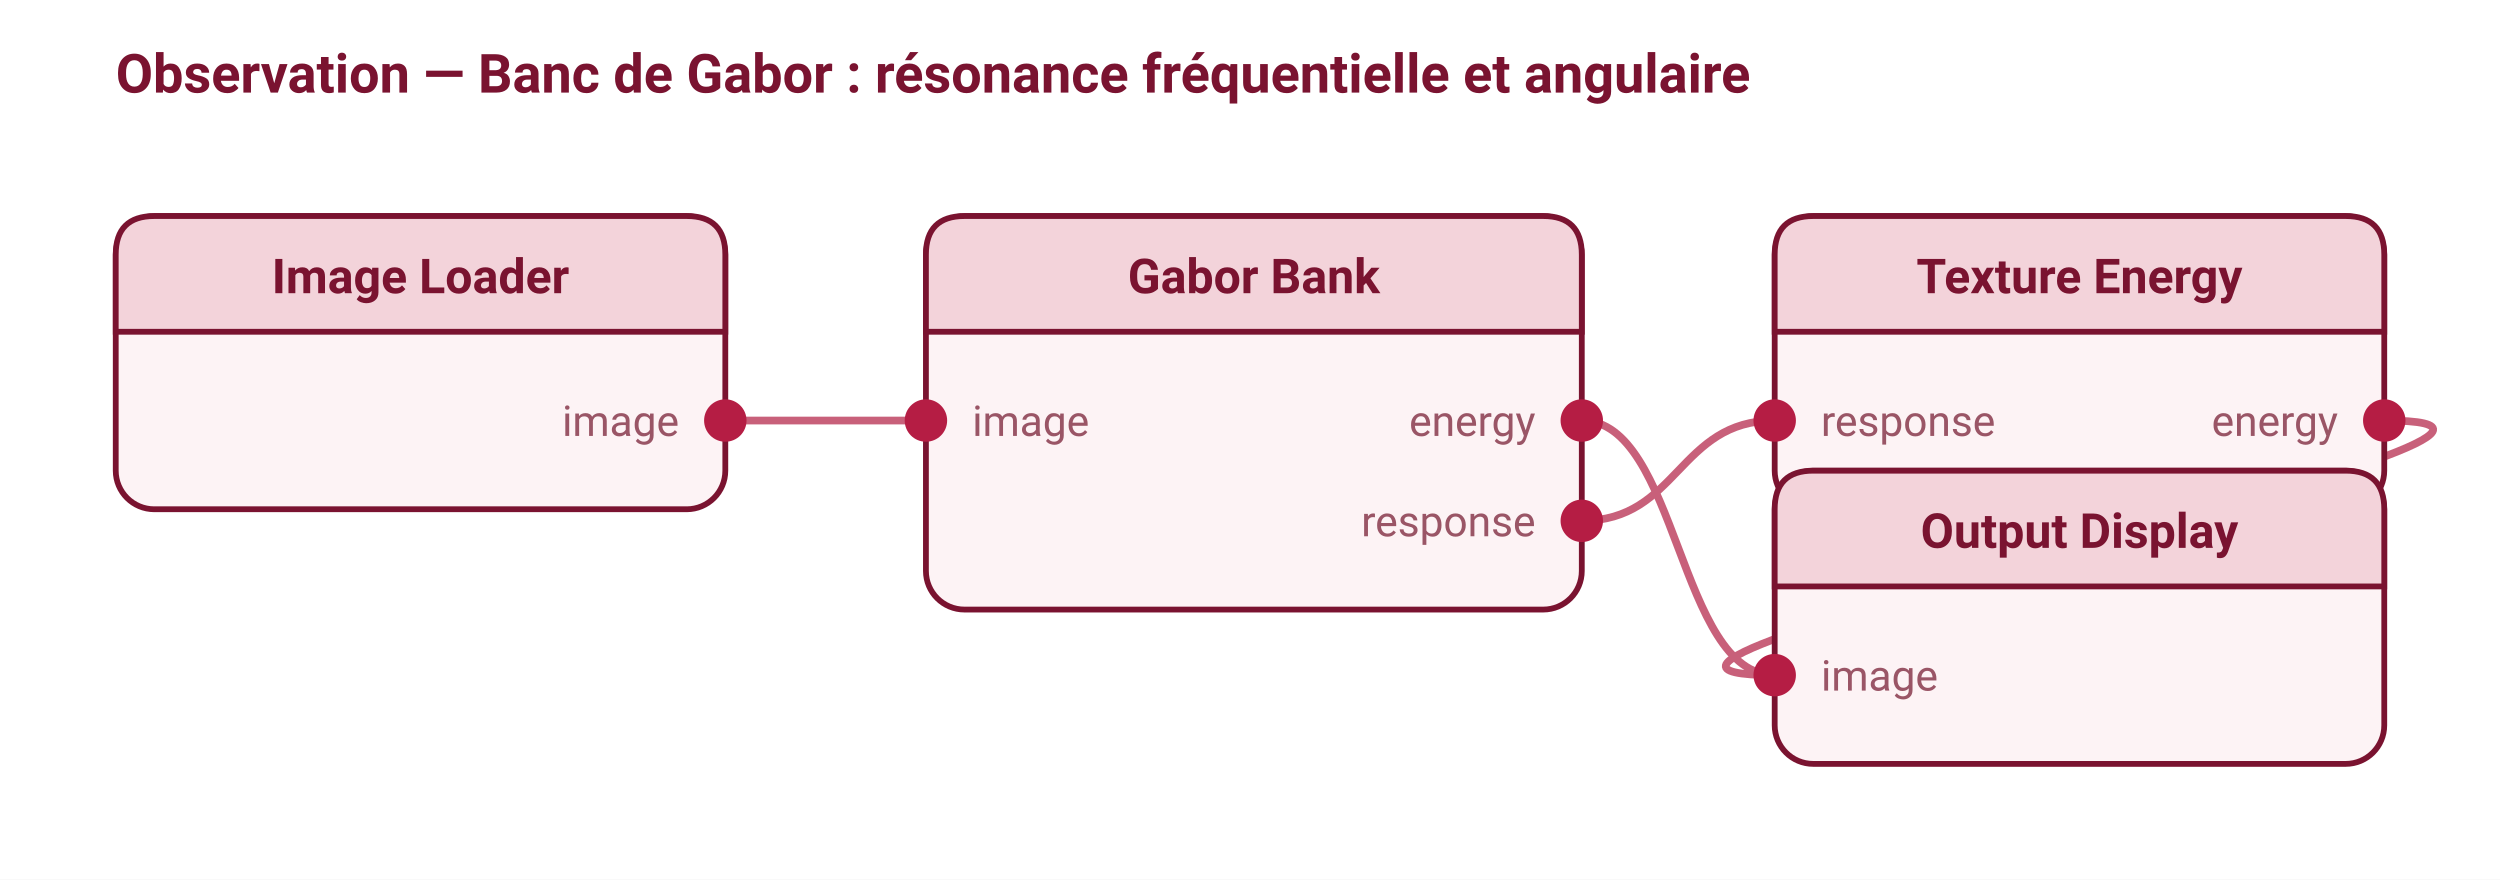
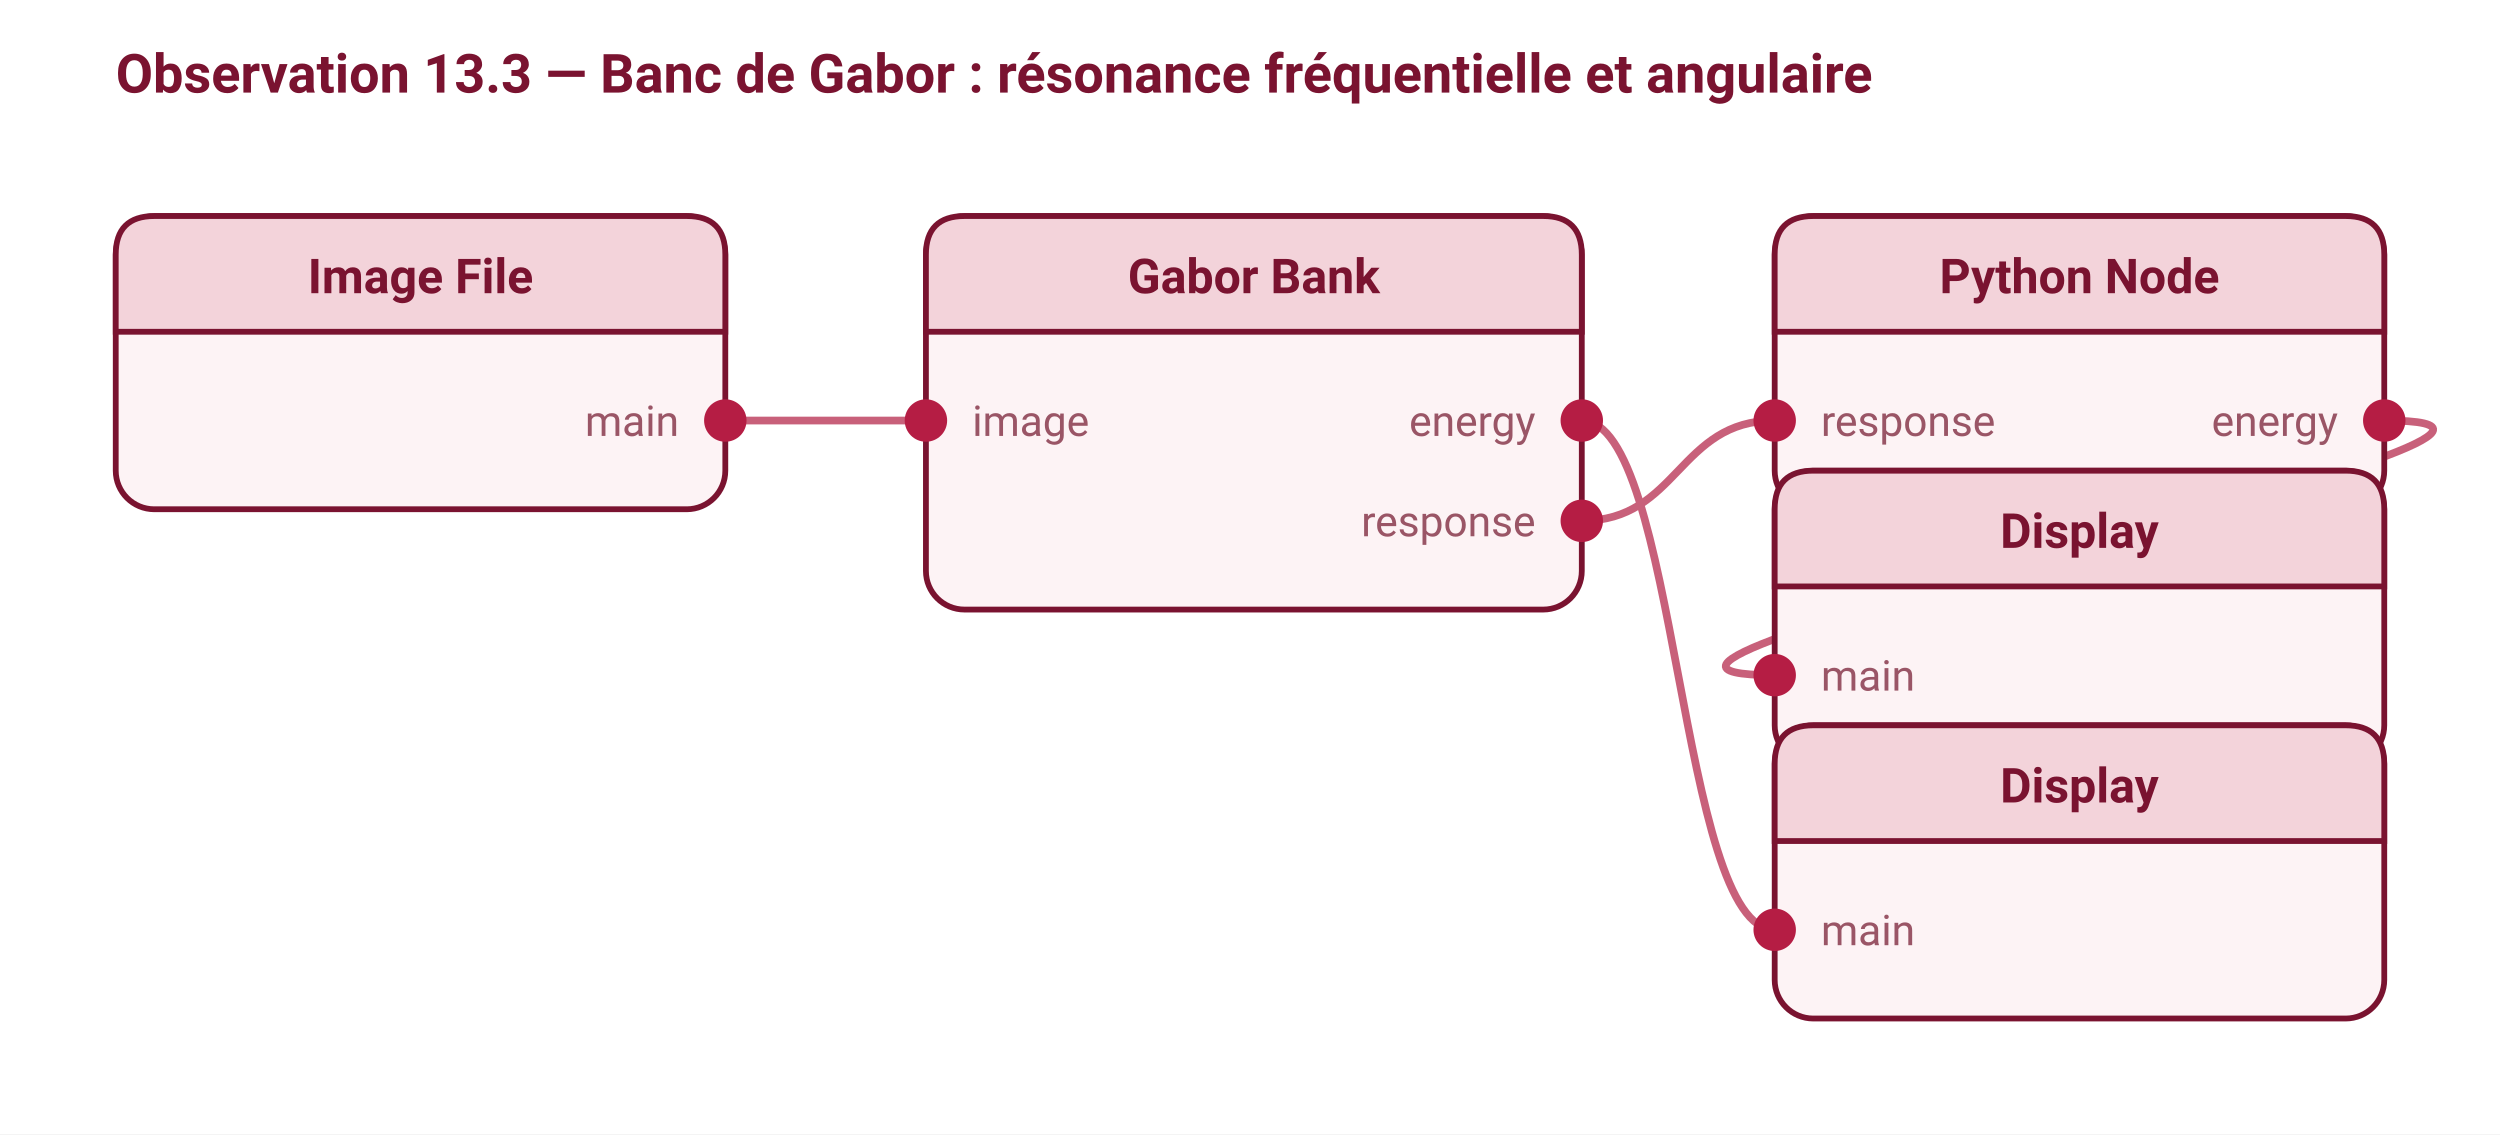
- <svg xmlns="http://www.w3.org/2000/svg" viewBox="-30 -56 648 228" width="648" height="228" font-family="ui-sans-serif, -apple-system, 'Segoe UI', Roboto, sans-serif">
-   <rect x="-30" y="-56" width="648" height="228" fill="#ffffff" />
-   <text x="0" y="-32" font-size="14" font-weight="600" fill="#7a1330">Observation — Banc de Gabor : résonance fréquentielle et angulaire</text>
+ <svg xmlns="http://www.w3.org/2000/svg" viewBox="-30 -56 648 294" width="648" height="294" font-family="ui-sans-serif, -apple-system, 'Segoe UI', Roboto, sans-serif">
+   <rect x="-30" y="-56" width="648" height="294" fill="#ffffff" />
+   <text x="0" y="-32" font-size="14" font-weight="600" fill="#7a1330">Observation 13.3 — Banc de Gabor : résonance fréquentielle et angulaire</text>
  <path d="M158.0,53.0 C184.0,53.0 184.0,53.0 210.0,53.0" fill="none" stroke="#c8607a" stroke-width="2" stroke-linecap="round" />
  <path d="M380.0,79.0 C405.0,79.0 405.0,53.0 430.0,53.0" fill="none" stroke="#c8607a" stroke-width="2" stroke-linecap="round" />
  <path d="M588.0,53.0 C666.6,53.0 351.4,119.0 430.0,119.0" fill="none" stroke="#c8607a" stroke-width="2" stroke-linecap="round" />
-   <path d="M380.0,53.0 C405.0,53.0 405.0,119.0 430.0,119.0" fill="none" stroke="#c8607a" stroke-width="2" stroke-linecap="round" />
+   <path d="M380.0,53.0 C405.0,53.0 405.0,185.0 430.0,185.0" fill="none" stroke="#c8607a" stroke-width="2" stroke-linecap="round" />
  <rect x="0" y="0" width="158" height="76" rx="10" fill="#fdf3f5" stroke="#7a1330" stroke-width="1.5" />
  <path d="M0,30 L0,10 Q0,0 10,0 L148,0 Q158,0 158,10 L158,30 Z" fill="#f3d3da" stroke="#7a1330" stroke-width="1.5" />
-   <text x="79" y="20" font-size="12.5" font-weight="600" text-anchor="middle" fill="#7a1330">Image Loader</text>
+   <text x="79" y="20" font-size="12.5" font-weight="600" text-anchor="middle" fill="#7a1330">Image File</text>
  <circle cx="158.0" cy="53.0" r="5.5" fill="#b51d44" />
-   <text x="146" y="57" font-size="11" text-anchor="end" fill="#9a5566">image</text>
+   <text x="146" y="57" font-size="11" text-anchor="end" fill="#9a5566">main</text>
  <rect x="210" y="0" width="170" height="102" rx="10" fill="#fdf3f5" stroke="#7a1330" stroke-width="1.5" />
  <path d="M210,30 L210,10 Q210,0 220,0 L370,0 Q380,0 380,10 L380,30 Z" fill="#f3d3da" stroke="#7a1330" stroke-width="1.5" />
  <text x="295" y="20" font-size="12.5" font-weight="600" text-anchor="middle" fill="#7a1330">Gabor Bank</text>
  <circle cx="210.0" cy="53.0" r="5.5" fill="#b51d44" />
  <text x="222" y="57" font-size="11" fill="#9a5566">image</text>
  <circle cx="380.0" cy="53.0" r="5.5" fill="#b51d44" />
  <text x="368" y="57" font-size="11" text-anchor="end" fill="#9a5566">energy</text>
  <circle cx="380.0" cy="79.0" r="5.5" fill="#b51d44" />
  <text x="368" y="83" font-size="11" text-anchor="end" fill="#9a5566">response</text>
  <rect x="430" y="0" width="158" height="76" rx="10" fill="#fdf3f5" stroke="#7a1330" stroke-width="1.5" />
  <path d="M430,30 L430,10 Q430,0 440,0 L578,0 Q588,0 588,10 L588,30 Z" fill="#f3d3da" stroke="#7a1330" stroke-width="1.5" />
-   <text x="509" y="20" font-size="12.5" font-weight="600" text-anchor="middle" fill="#7a1330">Texture Energy</text>
+   <text x="509" y="20" font-size="12.5" font-weight="600" text-anchor="middle" fill="#7a1330">Python Node</text>
  <circle cx="430.0" cy="53.0" r="5.5" fill="#b51d44" />
  <text x="442" y="57" font-size="11" fill="#9a5566">response</text>
  <circle cx="588.0" cy="53.0" r="5.5" fill="#b51d44" />
  <text x="576" y="57" font-size="11" text-anchor="end" fill="#9a5566">energy</text>
  <rect x="430" y="66" width="158" height="76" rx="10" fill="#fdf3f5" stroke="#7a1330" stroke-width="1.5" />
  <path d="M430,96 L430,76 Q430,66 440,66 L578,66 Q588,66 588,76 L588,96 Z" fill="#f3d3da" stroke="#7a1330" stroke-width="1.5" />
-   <text x="509" y="86" font-size="12.5" font-weight="600" text-anchor="middle" fill="#7a1330">Output Display</text>
+   <text x="509" y="86" font-size="12.5" font-weight="600" text-anchor="middle" fill="#7a1330">Display</text>
  <circle cx="430.0" cy="119.0" r="5.5" fill="#b51d44" />
-   <text x="442" y="123" font-size="11" fill="#9a5566">image</text>
+   <text x="442" y="123" font-size="11" fill="#9a5566">main</text>
+   <rect x="430" y="132" width="158" height="76" rx="10" fill="#fdf3f5" stroke="#7a1330" stroke-width="1.5" />
+   <path d="M430,162 L430,142 Q430,132 440,132 L578,132 Q588,132 588,142 L588,162 Z" fill="#f3d3da" stroke="#7a1330" stroke-width="1.5" />
+   <text x="509" y="152" font-size="12.5" font-weight="600" text-anchor="middle" fill="#7a1330">Display</text>
+   <circle cx="430.0" cy="185.0" r="5.5" fill="#b51d44" />
+   <text x="442" y="189" font-size="11" fill="#9a5566">main</text>
</svg>
